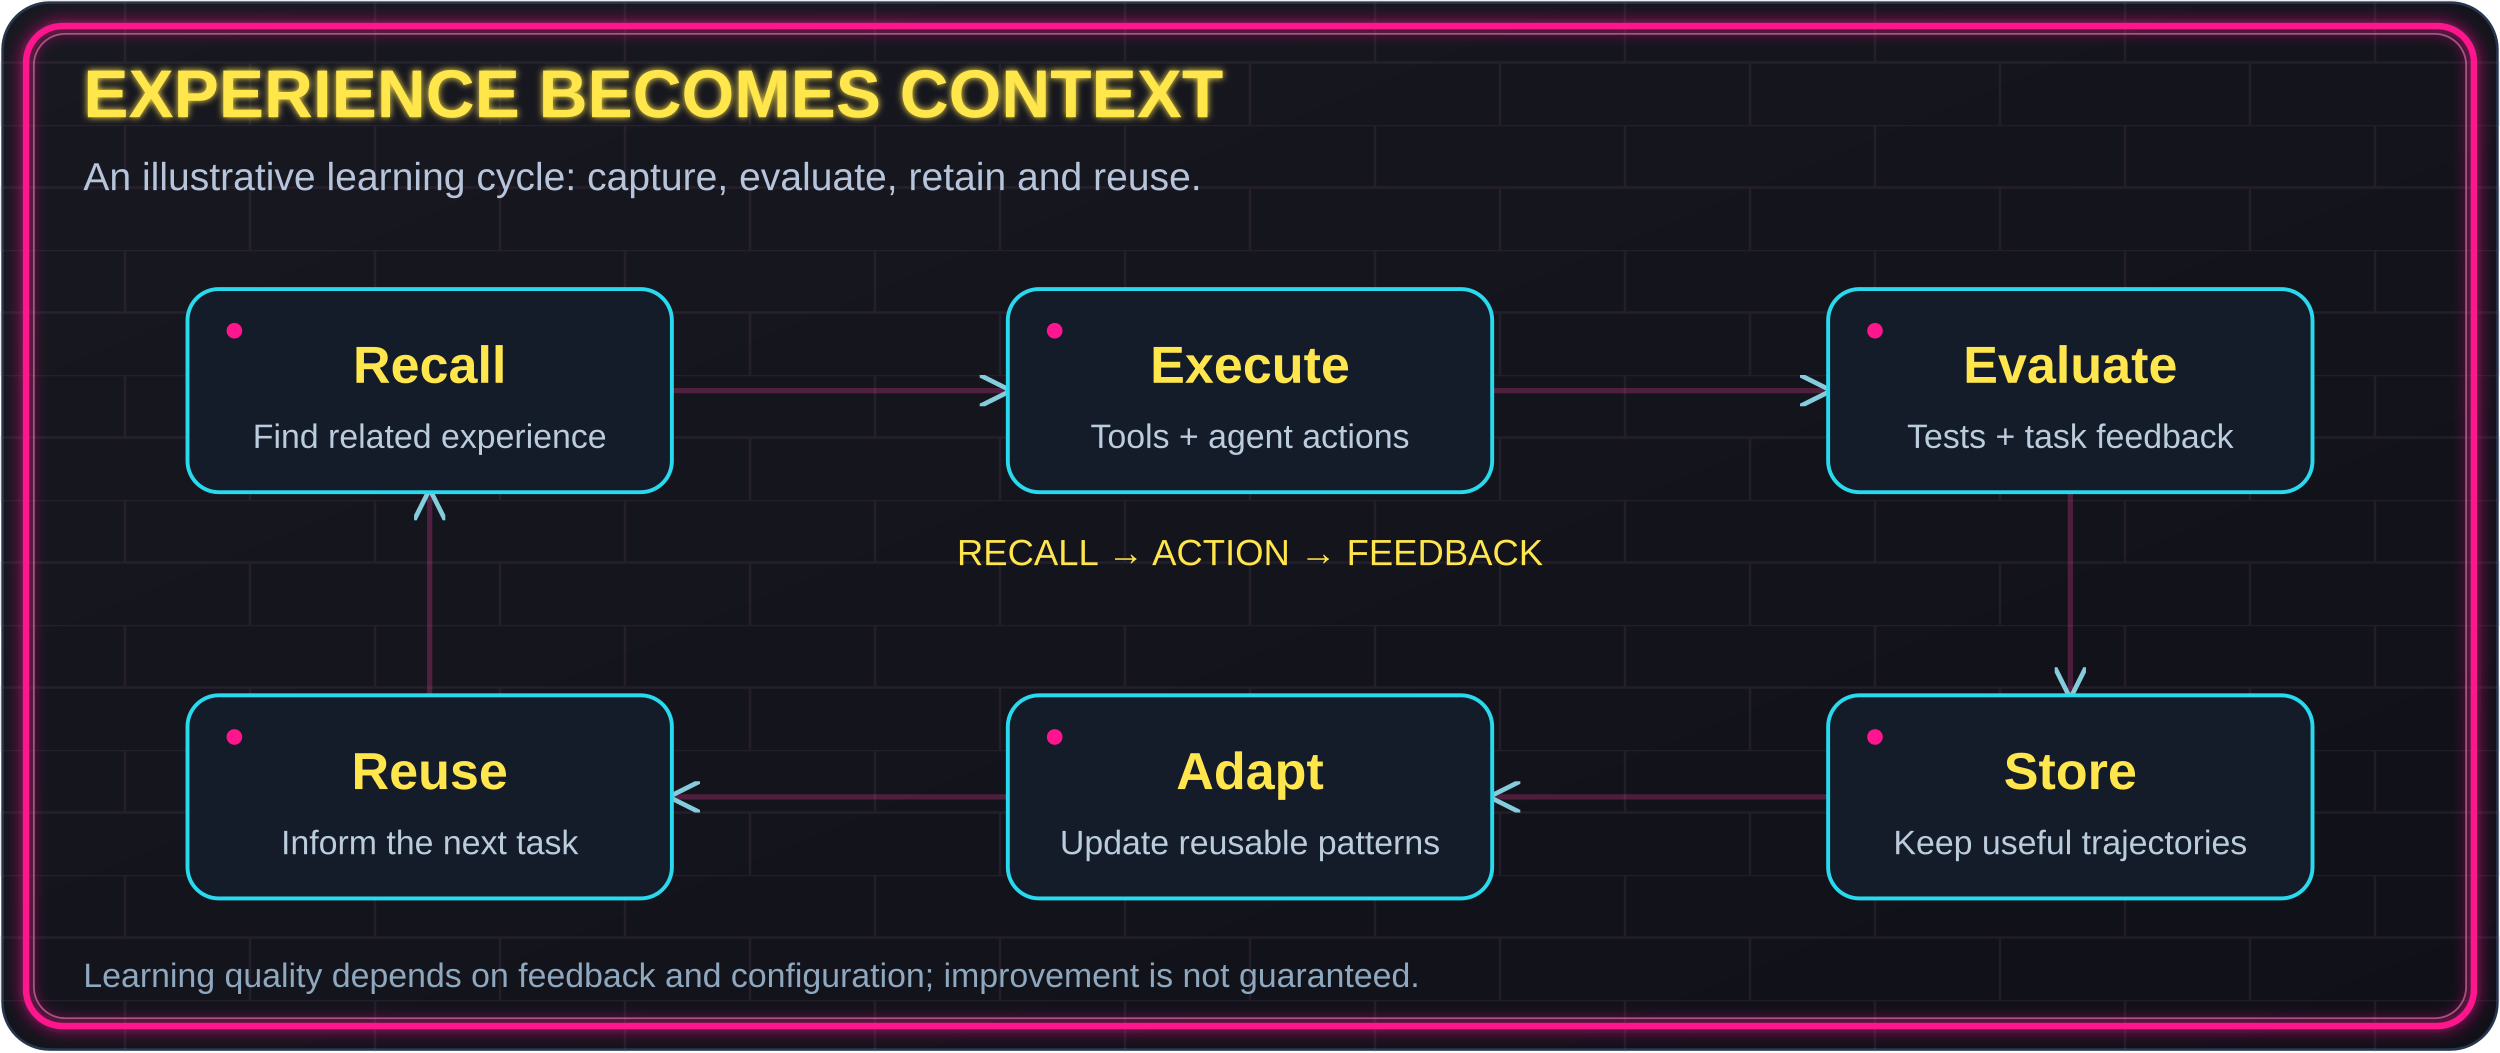
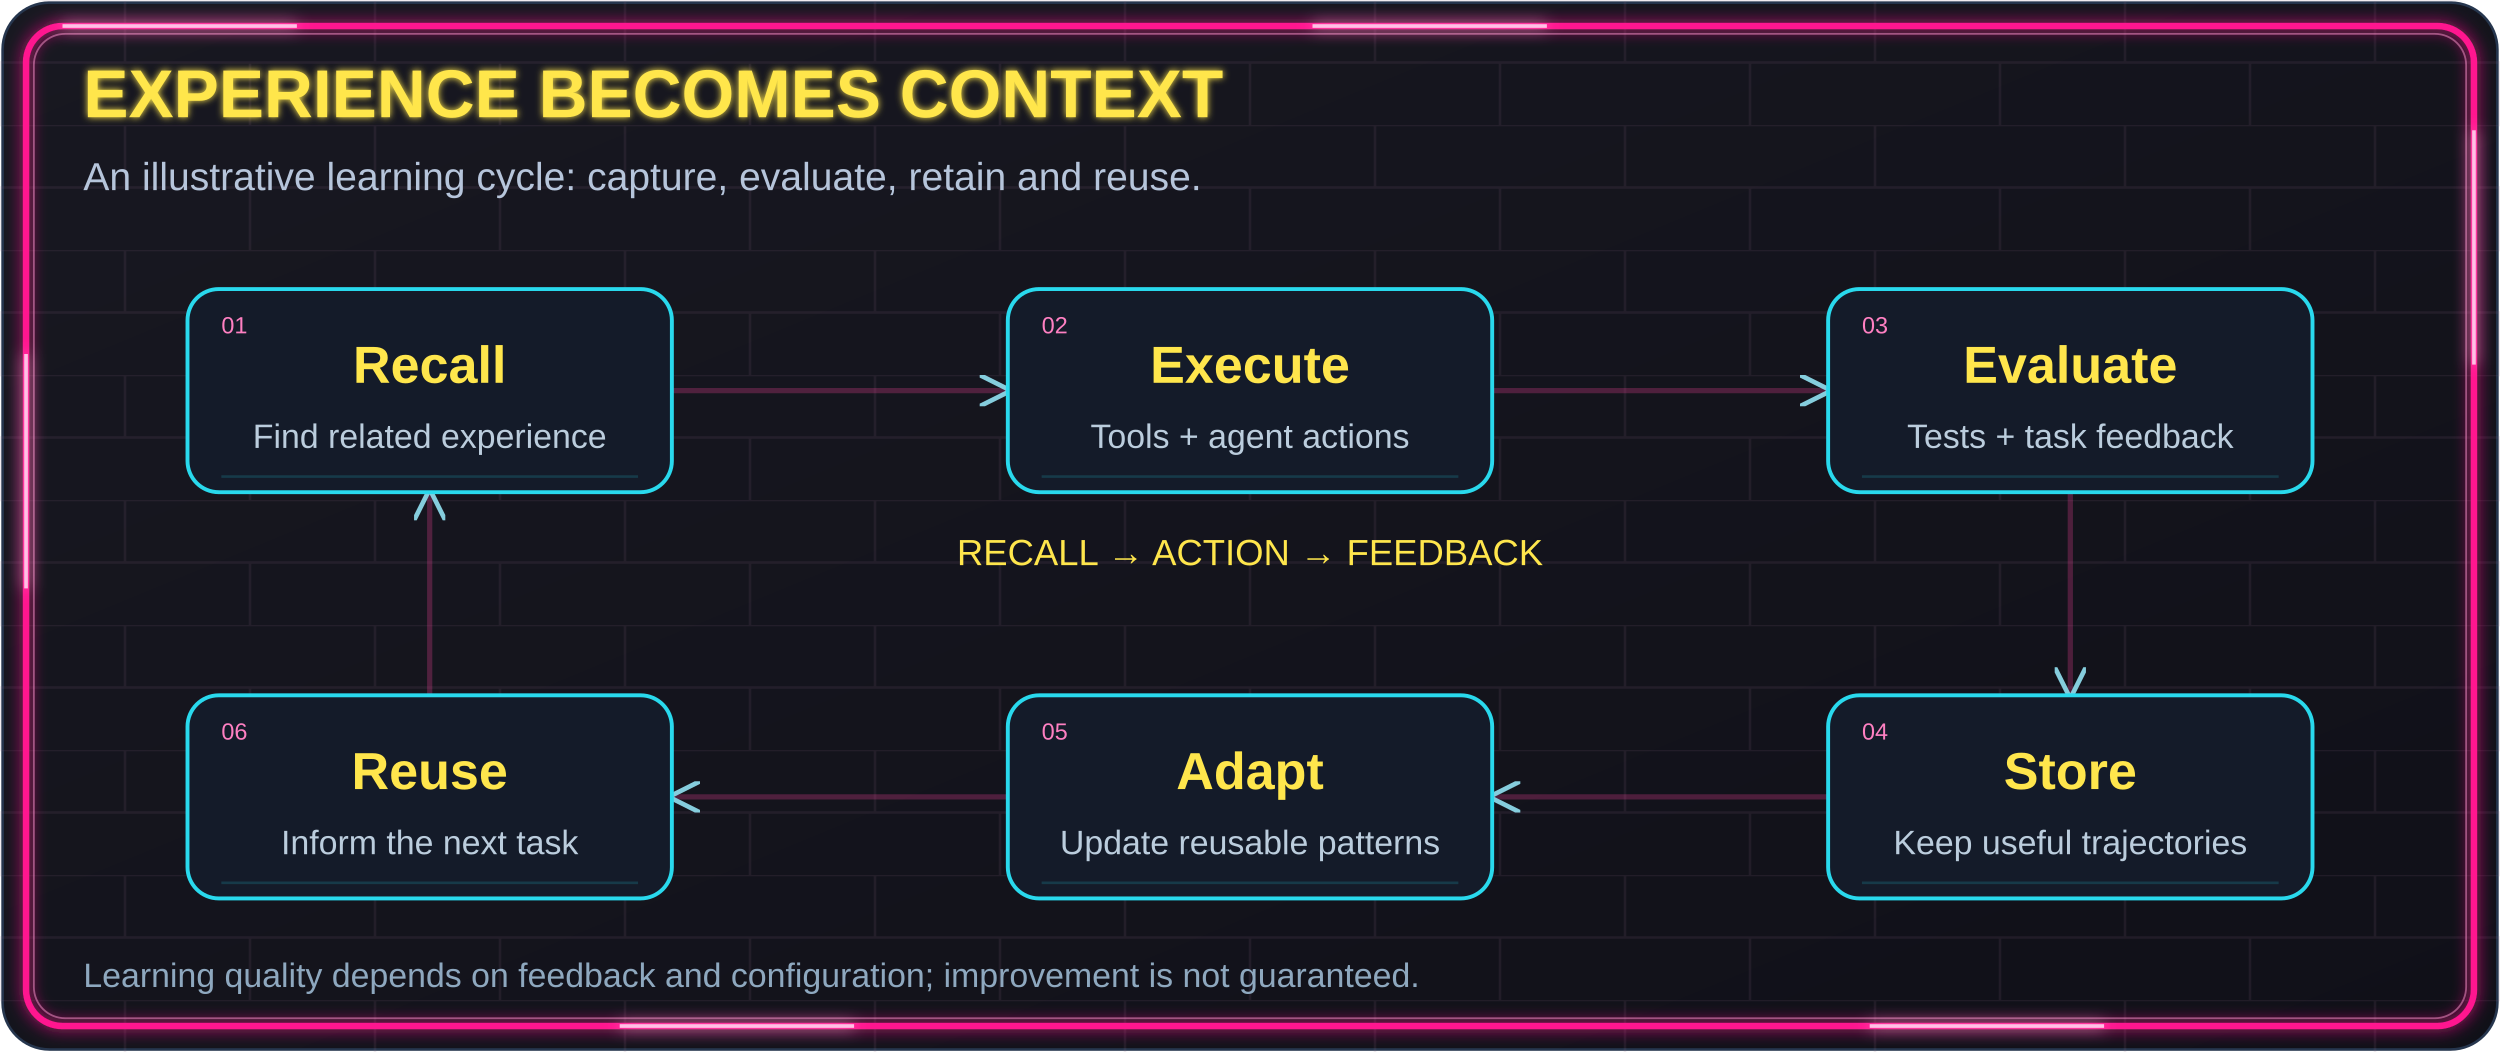
<svg xmlns="http://www.w3.org/2000/svg" width="960" height="404" viewBox="0 0 960 404" role="img" aria-labelledby="title desc">
  <defs>
    <linearGradient id="bg" x2="1" y2="1">
      <stop stop-color="#181821" />
      <stop offset="1" stop-color="#101018" />
    </linearGradient>
    <linearGradient id="neon">
      <stop stop-color="#27eaff" />
      <stop offset=".55" stop-color="#ffe32e" />
      <stop offset="1" stop-color="#ff168f" />
    </linearGradient>
    <filter id="glow" x="-60%" y="-100%" width="220%" height="300%">
      <feGaussianBlur stdDeviation="3" />
      <feMerge>
        <feMergeNode />
        <feMergeNode in="SourceGraphic" />
      </feMerge>
    </filter>
    <filter id="soft" x="-20%" y="-80%" width="140%" height="260%">
      <feGaussianBlur stdDeviation="1.5" />
      <feMerge>
        <feMergeNode />
        <feMergeNode in="SourceGraphic" />
      </feMerge>
    </filter>
    <pattern id="grid" width="96" height="48" patternUnits="userSpaceOnUse">
      <path d="M0 0H96M0 24H96M48 0V24M0 24V48M96 24V48" fill="none" stroke="#8d6683" stroke-opacity=".13" />
    </pattern>
  </defs>
-   <style>text{font-family:Arial,Helvetica,sans-serif}.mono{font-family:monospace}.flow{stroke-dasharray:12 40;animation:flow 5s linear infinite;filter:url(#glow)}.tube{filter:url(#glow);animation:flicker 13s linear infinite}.tube2{filter:url(#glow);animation:flicker 17s 3s linear infinite}.gold{fill:#ffe64c;filter:url(#soft)}@keyframes flicker{0%,43%,45%,47%,100%{opacity:1}44%,46%{opacity:.55}}.orbit{transform-box:fill-box;transform-origin:center;animation:spin 14s linear infinite}.pulse{animation:pulse 3s ease-in-out infinite}.rise{animation:rise 7s ease-in-out infinite}@keyframes flow{to{stroke-dashoffset:-208}}@keyframes spin{to{transform:rotate(360deg)}}@keyframes pulse{0%,100%{opacity:.45}50%{opacity:1}}@keyframes rise{0%,100%{transform:translateY(0)}50%{transform:translateY(-5px)}}@media(prefers-reduced-motion:reduce){*{animation:none!important}}.packet{stroke-dasharray:2 98;stroke-linecap:round;animation:packet 3s linear infinite;filter:url(#glow)}.active{animation:active 12s ease-in-out infinite}.scan{animation:scan 6s ease-in-out infinite;transform-box:fill-box;transform-origin:center}@keyframes packet{to{stroke-dashoffset:-100}}@keyframes active{0%,14%,100%{stroke:#29d9ed;fill:#141b29}4%,10%{stroke:#ffe649;fill:#33301b}}@keyframes scan{0%,100%{opacity:.2}50%{opacity:1}}@media(prefers-reduced-motion:reduce){*{animation:none!important}}</style>
+   <style>text{font-family:Arial,Helvetica,sans-serif}.mono{font-family:monospace}.flow{stroke-dasharray:12 40;animation:flow 5s linear infinite;filter:url(#glow)}.tube{filter:url(#glow);animation:flicker 13s linear infinite}.tube2{filter:url(#glow);animation:flicker 17s 3s linear infinite}.gold{fill:#ffe64c;filter:url(#soft)}@keyframes flicker{0%,43%,45%,47%,100%{opacity:1}44%,46%{opacity:.55}}.orbit{transform-box:fill-box;transform-origin:center;animation:spin 14s linear infinite}.pulse{animation:pulse 3s ease-in-out infinite}.rise{animation:rise 7s ease-in-out infinite}@keyframes flow{to{stroke-dashoffset:-208}}@keyframes spin{to{transform:rotate(360deg)}}@keyframes pulse{0%,100%{opacity:.45}50%{opacity:1}}@keyframes rise{0%,100%{transform:translateY(0)}50%{transform:translateY(-5px)}}@media(prefers-reduced-motion:reduce){*{animation:none!important}}.rim{stroke-dasharray:90 390;animation:rim 9s linear infinite;filter:url(#glow)}.sweep{animation:sweep 8s ease-in-out infinite;opacity:.18}.halo{transform-box:fill-box;transform-origin:center;animation:halo 4s ease-out infinite}.equalizer{transform-box:fill-box;transform-origin:bottom;animation:eq 1.6s ease-in-out infinite alternate}@keyframes rim{to{stroke-dashoffset:-960}}@keyframes sweep{0%,100%{transform:translateX(-200px);opacity:0}30%,70%{opacity:.18}85%{transform:translateX(1100px);opacity:0}}@keyframes halo{0%{transform:scale(.8);opacity:0}25%{opacity:.4}100%{transform:scale(1.25);opacity:0}}@keyframes eq{from{transform:scaleY(.3)}to{transform:scaleY(1)}}@media(prefers-reduced-motion:reduce){*{animation:none!important}.sweep,.halo{display:none}}.packet{stroke-dasharray:7 93;stroke-dashoffset:7;opacity:0;stroke-linecap:round;animation:packet 12s linear infinite;filter:url(#glow)}.active{animation:active 12s ease-in-out infinite}.scan{animation:scan 6s ease-in-out infinite;transform-box:fill-box;transform-origin:center}@keyframes packet{0%{stroke-dashoffset:7;opacity:0}1%{opacity:1}12.4%{stroke-dashoffset:-100;opacity:1}12.5%,100%{stroke-dashoffset:-100;opacity:0}}@keyframes active{0%,14%,100%{stroke:#29d9ed;fill:#141b29}1%,10%{stroke:#ffe649;fill:#33301b}}@keyframes scan{0%,100%{opacity:.2}50%{opacity:1}}@media(prefers-reduced-motion:reduce){*{animation:none!important}}</style>
  <rect x="1" y="1" width="958" height="402" rx="18" fill="url(#bg)" stroke="#26364e" />
  <rect width="960" height="404" rx="18" fill="url(#grid)" />
  <rect x="10" y="10" width="940" height="384" rx="14" fill="none" stroke="#ff168f" stroke-width="2.5" class="tube" />
  <rect x="13" y="13" width="934" height="378" rx="12" fill="none" stroke="#ff9ad0" stroke-opacity=".5" stroke-width=".7" />
+   <rect class="rim" x="10" y="10" width="940" height="384" rx="14" fill="none" stroke="#ffc0e5" stroke-width="1.4" />
  <defs>
    <marker id="arrow" viewBox="0 0 10 10" refX="9" refY="5" markerWidth="6" markerHeight="6" orient="auto-start-reverse">
      <path d="M0 0L10 5L0 10" fill="none" stroke="#85cddd" stroke-width="1.5" />
    </marker>
  </defs>
  <text x="32" y="45" class="gold" font-size="26" font-weight="700">EXPERIENCE BECOMES CONTEXT</text>
  <text x="32" y="73" fill="#b6c5db" font-size="15">An illustrative learning cycle: capture, evaluate, retain and reuse.</text>
  <path d="M258 150H387" fill="none" stroke="#ff45a1" stroke-opacity=".25" stroke-width="2" marker-end="url(#arrow)" />
-   <path class="packet" style="animation-delay:0s" d="M258 150H387" pathLength="100" fill="none" stroke="#ff45a1" stroke-width="4" />
+   <path class="packet" style="animation-delay:0.0s" d="M258 150H387" pathLength="100" fill="none" stroke="#ff45a1" stroke-width="4" />
  <path d="M573 150H702" fill="none" stroke="#ff45a1" stroke-opacity=".25" stroke-width="2" marker-end="url(#arrow)" />
-   <path class="packet" style="animation-delay:0s" d="M573 150H702" pathLength="100" fill="none" stroke="#ff45a1" stroke-width="4" />
+   <path class="packet" style="animation-delay:1.5s" d="M573 150H702" pathLength="100" fill="none" stroke="#ff45a1" stroke-width="4" />
  <path d="M795 189V267" fill="none" stroke="#ff45a1" stroke-opacity=".25" stroke-width="2" marker-end="url(#arrow)" />
-   <path class="packet" style="animation-delay:0s" d="M795 189V267" pathLength="100" fill="none" stroke="#ff45a1" stroke-width="4" />
+   <path class="packet" style="animation-delay:3.0s" d="M795 189V267" pathLength="100" fill="none" stroke="#ff45a1" stroke-width="4" />
  <path d="M702 306H573" fill="none" stroke="#ff45a1" stroke-opacity=".25" stroke-width="2" marker-end="url(#arrow)" />
-   <path class="packet" style="animation-delay:0s" d="M702 306H573" pathLength="100" fill="none" stroke="#ff45a1" stroke-width="4" />
+   <path class="packet" style="animation-delay:4.5s" d="M702 306H573" pathLength="100" fill="none" stroke="#ff45a1" stroke-width="4" />
  <path d="M387 306H258" fill="none" stroke="#ff45a1" stroke-opacity=".25" stroke-width="2" marker-end="url(#arrow)" />
-   <path class="packet" style="animation-delay:0s" d="M387 306H258" pathLength="100" fill="none" stroke="#ff45a1" stroke-width="4" />
+   <path class="packet" style="animation-delay:6.0s" d="M387 306H258" pathLength="100" fill="none" stroke="#ff45a1" stroke-width="4" />
  <path d="M165 267V189" fill="none" stroke="#ff45a1" stroke-opacity=".25" stroke-width="2" marker-end="url(#arrow)" />
-   <path class="packet" style="animation-delay:0s" d="M165 267V189" pathLength="100" fill="none" stroke="#ff45a1" stroke-width="4" />
+   <path class="packet" style="animation-delay:7.5s" d="M165 267V189" pathLength="100" fill="none" stroke="#ff45a1" stroke-width="4" />
  <g>
    <rect class="active" style="animation-delay:0.0s" x="72" y="111" width="186" height="78" rx="12" fill="#141b29" stroke="#29d9ed" stroke-width="1.5" />
-     <circle class="pulse" cx="90" cy="127" r="3" fill="#ff168f" />
+     <text x="85" y="128" fill="#ff80c2" font-size="9" font-family="monospace">01</text>
+     <path d="M85 183H245" stroke="#27eaff" stroke-opacity=".15" />
    <text x="165" y="147" text-anchor="middle" fill="#ffe64c" font-size="20" font-weight="700">Recall</text>
    <text x="165" y="172" text-anchor="middle" fill="#bbcddd" font-size="13">Find related experience</text>
  </g>
  <g>
    <rect class="active" style="animation-delay:1.5s" x="387" y="111" width="186" height="78" rx="12" fill="#141b29" stroke="#29d9ed" stroke-width="1.5" />
-     <circle class="pulse" cx="405" cy="127" r="3" fill="#ff168f" />
+     <text x="400" y="128" fill="#ff80c2" font-size="9" font-family="monospace">02</text>
+     <path d="M400 183H560" stroke="#27eaff" stroke-opacity=".15" />
    <text x="480" y="147" text-anchor="middle" fill="#ffe64c" font-size="20" font-weight="700">Execute</text>
    <text x="480" y="172" text-anchor="middle" fill="#bbcddd" font-size="13">Tools + agent actions</text>
  </g>
  <g>
    <rect class="active" style="animation-delay:3.0s" x="702" y="111" width="186" height="78" rx="12" fill="#141b29" stroke="#29d9ed" stroke-width="1.5" />
-     <circle class="pulse" cx="720" cy="127" r="3" fill="#ff168f" />
+     <text x="715" y="128" fill="#ff80c2" font-size="9" font-family="monospace">03</text>
+     <path d="M715 183H875" stroke="#27eaff" stroke-opacity=".15" />
    <text x="795" y="147" text-anchor="middle" fill="#ffe64c" font-size="20" font-weight="700">Evaluate</text>
    <text x="795" y="172" text-anchor="middle" fill="#bbcddd" font-size="13">Tests + task feedback</text>
  </g>
  <g>
    <rect class="active" style="animation-delay:4.5s" x="702" y="267" width="186" height="78" rx="12" fill="#141b29" stroke="#29d9ed" stroke-width="1.5" />
-     <circle class="pulse" cx="720" cy="283" r="3" fill="#ff168f" />
+     <text x="715" y="284" fill="#ff80c2" font-size="9" font-family="monospace">04</text>
+     <path d="M715 339H875" stroke="#27eaff" stroke-opacity=".15" />
    <text x="795" y="303" text-anchor="middle" fill="#ffe64c" font-size="20" font-weight="700">Store</text>
    <text x="795" y="328" text-anchor="middle" fill="#bbcddd" font-size="13">Keep useful trajectories</text>
  </g>
  <g>
    <rect class="active" style="animation-delay:6.0s" x="387" y="267" width="186" height="78" rx="12" fill="#141b29" stroke="#29d9ed" stroke-width="1.5" />
-     <circle class="pulse" cx="405" cy="283" r="3" fill="#ff168f" />
+     <text x="400" y="284" fill="#ff80c2" font-size="9" font-family="monospace">05</text>
+     <path d="M400 339H560" stroke="#27eaff" stroke-opacity=".15" />
    <text x="480" y="303" text-anchor="middle" fill="#ffe64c" font-size="20" font-weight="700">Adapt</text>
    <text x="480" y="328" text-anchor="middle" fill="#bbcddd" font-size="13">Update reusable patterns</text>
  </g>
  <g>
    <rect class="active" style="animation-delay:7.5s" x="72" y="267" width="186" height="78" rx="12" fill="#141b29" stroke="#29d9ed" stroke-width="1.5" />
-     <circle class="pulse" cx="90" cy="283" r="3" fill="#ff168f" />
+     <text x="85" y="284" fill="#ff80c2" font-size="9" font-family="monospace">06</text>
+     <path d="M85 339H245" stroke="#27eaff" stroke-opacity=".15" />
    <text x="165" y="303" text-anchor="middle" fill="#ffe64c" font-size="20" font-weight="700">Reuse</text>
    <text x="165" y="328" text-anchor="middle" fill="#bbcddd" font-size="13">Inform the next task</text>
  </g>
  <path class="flow" d="M322 228H638" stroke="#ffe32e" stroke-width="2" />
  <text x="480" y="217" text-anchor="middle" fill="#ffe64c" font-size="14">RECALL → ACTION → FEEDBACK</text>
  <text x="32" y="379" fill="#8ea8bf" font-size="13">Learning quality depends on feedback and configuration; improvement is not guaranteed.</text>
</svg>
